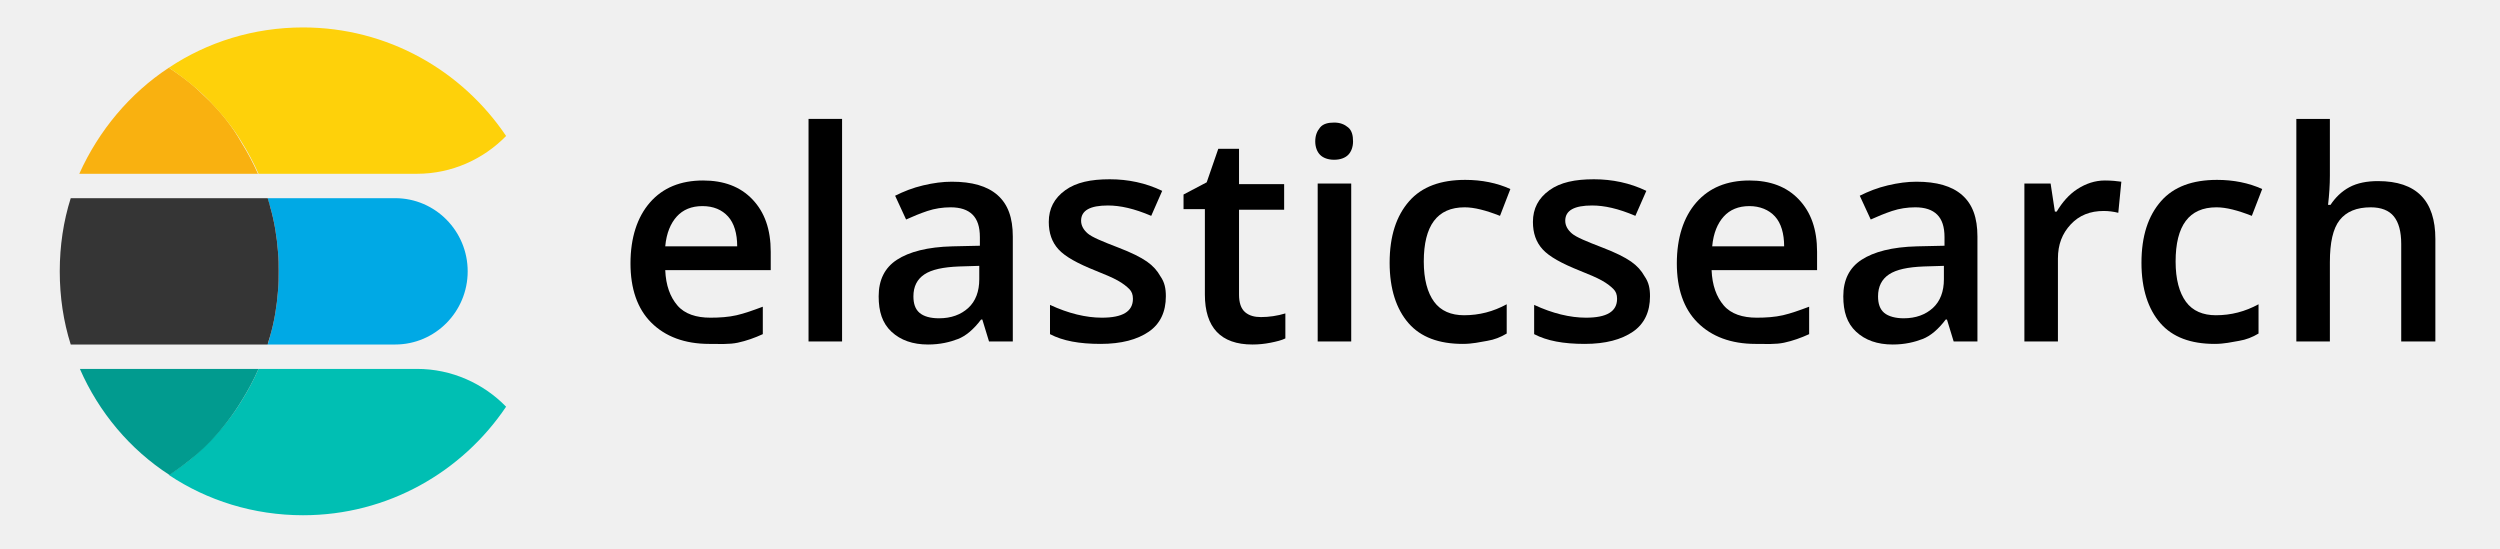
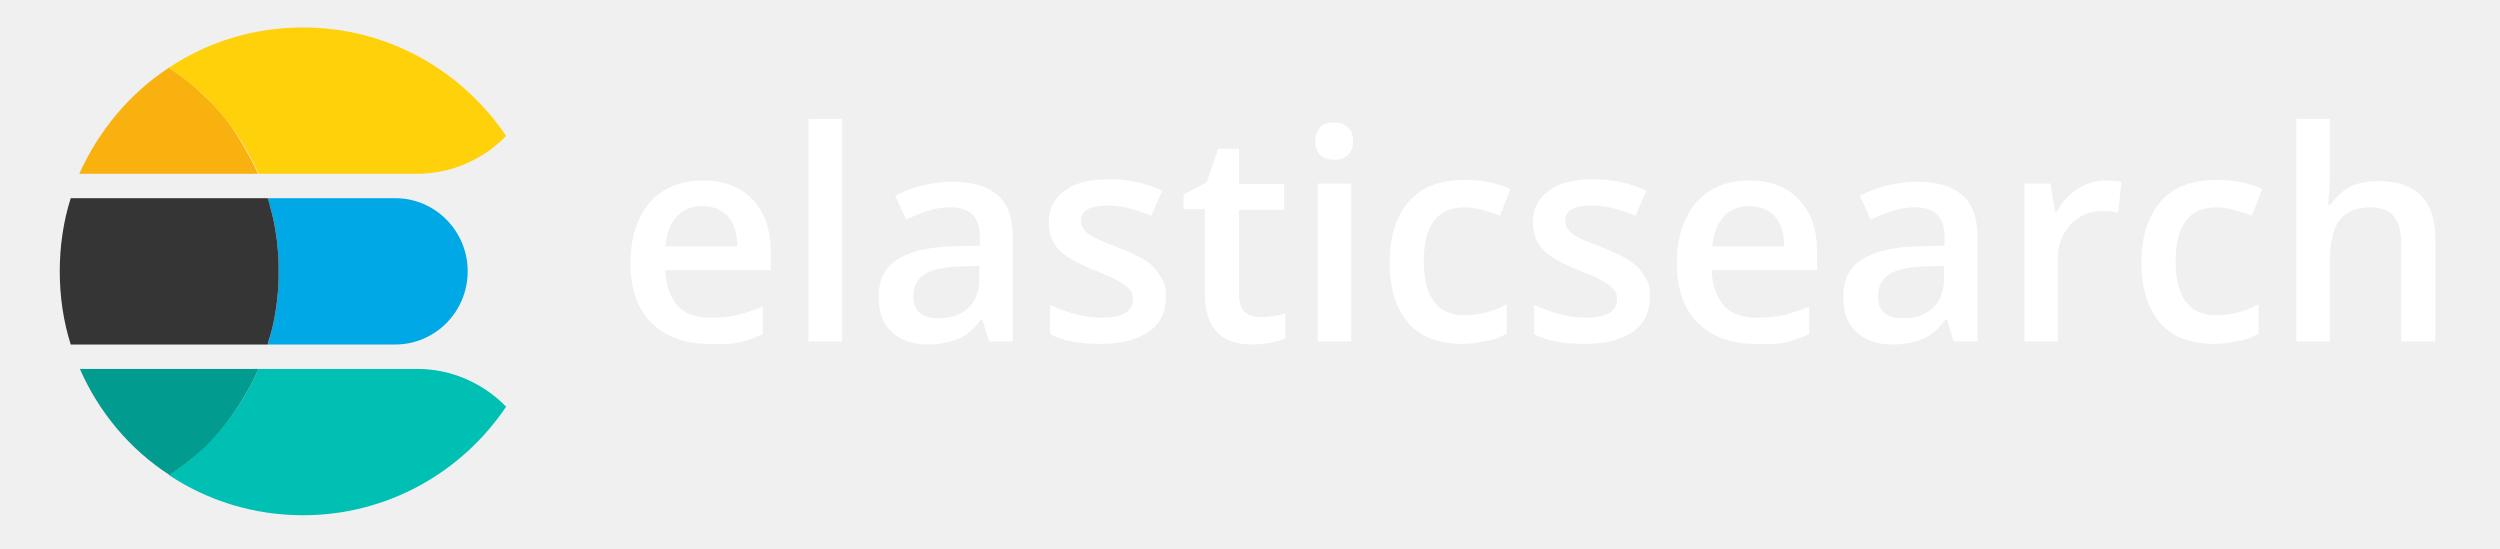
<svg xmlns="http://www.w3.org/2000/svg" enable-background="new 0 0 550 250" viewBox="77,83,410,90">
  <path d="m178 102.5h313v41h-313z" fill="none" />
  <g enable-background="new">
-     <path d="m193.3 139.4c-4 0-7.2-1.2-9.5-3.5s-3.4-5.6-3.4-9.7c0-4.2 1.1-7.6 3.2-10s5-3.6 8.7-3.6c3.4 0 6.1 1 8.1 3.1s3 4.9 3 8.6v3h-17.3c.1 2.5.8 4.4 2 5.8s3.1 2 5.4 2c1.5 0 3-.1 4.3-.4s2.7-.8 4.3-1.4v4.5c-1.3.6-2.7 1.1-4.1 1.4s-3 .2-4.7.2zm-1.1-22.6c-1.8 0-3.2.6-4.2 1.7s-1.7 2.7-1.9 4.9h11.8c0-2.1-.5-3.8-1.5-4.9s-2.4-1.7-4.2-1.7z" />
-     <path d="m215.1 139h-5.5v-36.5h5.5z" />
-     <path d="m239.2 139-1.1-3.6h-.2c-1.2 1.6-2.5 2.7-3.8 3.2s-2.9.9-4.9.9c-2.5 0-4.5-.7-6-2.1s-2.1-3.3-2.1-5.8c0-2.7 1-4.7 3-6s5-2.1 9.1-2.2l4.5-.1v-1.4c0-1.7-.4-2.9-1.2-3.7s-2-1.2-3.6-1.2c-1.3 0-2.6.2-3.8.6s-2.4.9-3.5 1.4l-1.8-3.9c1.4-.7 2.9-1.3 4.6-1.7s3.2-.6 4.7-.6c3.3 0 5.8.7 7.5 2.2s2.5 3.7 2.5 6.8v17.2zm-8.2-3.8c2 0 3.6-.6 4.8-1.7s1.8-2.7 1.8-4.7v-2.2l-3.3.1c-2.6.1-4.5.5-5.7 1.3s-1.8 2-1.8 3.6c0 1.2.3 2.1 1 2.7s1.8.9 3.2.9z" />
-     <path d="m268.2 131.6c0 2.5-.9 4.5-2.8 5.8s-4.5 2-7.9 2c-3.5 0-6.2-.5-8.3-1.6v-4.8c3 1.4 5.9 2.1 8.5 2.1 3.4 0 5.1-1 5.1-3.1 0-.7-.2-1.2-.6-1.6s-1-.9-1.9-1.4-2.1-1-3.6-1.6c-3-1.2-5-2.3-6.1-3.5s-1.6-2.7-1.6-4.5c0-2.2.9-3.9 2.7-5.2s4.2-1.8 7.3-1.8c3 0 5.9.6 8.6 1.9l-1.8 4.1c-2.8-1.2-5.1-1.7-7.1-1.7-2.9 0-4.4.8-4.4 2.5 0 .8.4 1.5 1.1 2.1s2.4 1.3 5 2.3c2.1.8 3.7 1.6 4.7 2.3s1.7 1.5 2.2 2.4c.7 1 .9 2 .9 3.3z" />
-     <path d="m283.8 135c1.3 0 2.7-.2 4-.6v4.1c-.6.3-1.4.5-2.4.7s-2 .3-3 .3c-5.2 0-7.8-2.8-7.8-8.2v-14h-3.5v-2.4l3.8-2 1.9-5.5h3.4v5.8h7.4v4.2h-7.4v13.9c0 1.3.3 2.3 1 2.9s1.6.8 2.6.8z" />
-     <path d="m292.7 106.2c0-1 .3-1.7.8-2.3s1.3-.8 2.3-.8 1.7.3 2.3.8.8 1.3.8 2.3c0 .9-.3 1.7-.8 2.2s-1.3.8-2.3.8-1.8-.3-2.3-.8-.8-1.3-.8-2.2zm5.9 32.8h-5.5v-25.9h5.5z" />
-     <path d="m316.9 139.4c-3.9 0-6.9-1.1-8.9-3.4s-3.1-5.6-3.1-9.9c0-4.4 1.1-7.7 3.2-10.1s5.2-3.5 9.2-3.5c2.7 0 5.2.5 7.4 1.5l-1.7 4.4c-2.3-.9-4.2-1.4-5.8-1.4-4.5 0-6.7 3-6.7 8.9 0 2.9.6 5.1 1.7 6.6s2.8 2.2 4.9 2.2c2.5 0 4.8-.6 7-1.8v4.8c-1 .6-2 1-3.2 1.2s-2.4.5-4 .5z" />
-     <path d="m347.6 131.6c0 2.5-.9 4.5-2.8 5.8s-4.5 2-7.9 2c-3.5 0-6.2-.5-8.3-1.6v-4.8c3 1.4 5.9 2.1 8.5 2.1 3.4 0 5.1-1 5.1-3.1 0-.7-.2-1.2-.6-1.6s-1-.9-1.9-1.4-2.1-1-3.6-1.6c-3-1.2-5-2.3-6.1-3.5s-1.6-2.7-1.6-4.5c0-2.2.9-3.9 2.7-5.2s4.2-1.8 7.3-1.8c3 0 5.9.6 8.6 1.9l-1.8 4.1c-2.8-1.2-5.1-1.7-7.1-1.7-2.9 0-4.4.8-4.4 2.5 0 .8.4 1.5 1.1 2.1s2.4 1.3 5 2.3c2.1.8 3.7 1.6 4.7 2.3s1.7 1.5 2.2 2.4c.7 1 .9 2 .9 3.3z" />
-     <path d="m364.9 139.4c-4 0-7.2-1.2-9.5-3.5s-3.4-5.6-3.4-9.7c0-4.2 1.1-7.6 3.2-10s5-3.6 8.7-3.6c3.4 0 6.1 1 8.1 3.1s3 4.9 3 8.6v3h-17.3c.1 2.5.8 4.4 2 5.8s3.1 2 5.4 2c1.5 0 3-.1 4.3-.4s2.7-.8 4.3-1.4v4.5c-1.3.6-2.7 1.1-4.1 1.4s-2.9.2-4.7.2zm-1-22.6c-1.8 0-3.2.6-4.2 1.7s-1.7 2.7-1.9 4.9h11.8c0-2.1-.5-3.8-1.5-4.9s-2.5-1.7-4.2-1.7z" />
-     <path d="m397.4 139-1.1-3.6h-.2c-1.2 1.6-2.5 2.7-3.8 3.2s-2.9.9-4.9.9c-2.5 0-4.5-.7-6-2.1s-2.1-3.3-2.1-5.8c0-2.7 1-4.7 3-6s5-2.1 9.1-2.2l4.5-.1v-1.4c0-1.7-.4-2.9-1.2-3.7s-2-1.2-3.6-1.2c-1.3 0-2.6.2-3.8.6s-2.4.9-3.5 1.4l-1.8-3.9c1.4-.7 2.9-1.3 4.6-1.7s3.2-.6 4.7-.6c3.3 0 5.8.7 7.5 2.2s2.5 3.7 2.5 6.8v17.2zm-8.2-3.8c2 0 3.6-.6 4.8-1.7s1.8-2.7 1.8-4.7v-2.2l-3.3.1c-2.6.1-4.5.5-5.7 1.3s-1.8 2-1.8 3.6c0 1.2.3 2.1 1 2.7s1.9.9 3.2.9z" />
-     <path d="m422.2 112.6c1.1 0 2 .1 2.7.2l-.5 5.1c-.8-.2-1.6-.3-2.4-.3-2.2 0-4 .7-5.4 2.2s-2.1 3.3-2.1 5.6v13.6h-5.5v-25.9h4.3l.7 4.6h.3c.9-1.5 2-2.8 3.4-3.7s2.9-1.4 4.5-1.4z" />
-     <path d="m440.2 139.4c-3.9 0-6.9-1.1-8.9-3.4s-3.1-5.6-3.1-9.9c0-4.4 1.1-7.7 3.2-10.1s5.2-3.5 9.2-3.5c2.7 0 5.2.5 7.4 1.5l-1.7 4.4c-2.3-.9-4.2-1.4-5.8-1.4-4.5 0-6.7 3-6.7 8.9 0 2.9.6 5.1 1.7 6.6s2.8 2.2 4.9 2.2c2.5 0 4.8-.6 7-1.8v4.8c-1 .6-2 1-3.2 1.2s-2.4.5-4 .5z" />
-     <path d="m476.3 139h-5.5v-16c0-2-.4-3.5-1.2-4.5s-2.1-1.5-3.8-1.5c-2.3 0-4 .7-5.1 2.1s-1.6 3.7-1.6 6.9v13h-5.5v-36.5h5.5v9.3c0 1.5-.1 3.1-.3 4.8h.4c.8-1.2 1.8-2.2 3.1-2.9s2.9-1 4.7-1c6.3 0 9.4 3.2 9.4 9.5v16.8z" />
+     <path d="m193.3 139.4c-4 0-7.2-1.2-9.5-3.5s-3.4-5.6-3.4-9.7c0-4.2 1.1-7.6 3.2-10s5-3.6 8.7-3.6c3.4 0 6.1 1 8.1 3.1s3 4.9 3 8.6v3h-17.3c.1 2.5.8 4.4 2 5.8s3.1 2 5.4 2c1.5 0 3-.1 4.3-.4s2.7-.8 4.3-1.4v4.5c-1.3.6-2.7 1.1-4.1 1.4s-3 .2-4.7.2zm-1.1-22.6c-1.8 0-3.2.6-4.2 1.7s-1.7 2.7-1.9 4.9h11.8c0-2.1-.5-3.8-1.5-4.9s-2.4-1.7-4.2-1.7z" fill="#FFF" />
+     <path d="m215.1 139h-5.5v-36.5h5.5z" fill="#FFF" />
+     <path d="m239.2 139-1.1-3.6h-.2c-1.2 1.6-2.5 2.7-3.8 3.2s-2.9.9-4.9.9c-2.5 0-4.5-.7-6-2.1s-2.1-3.3-2.1-5.8c0-2.7 1-4.7 3-6s5-2.1 9.1-2.2l4.5-.1v-1.4c0-1.7-.4-2.9-1.2-3.7s-2-1.2-3.6-1.2c-1.3 0-2.6.2-3.8.6s-2.4.9-3.5 1.4l-1.8-3.9c1.4-.7 2.9-1.3 4.6-1.7s3.2-.6 4.7-.6c3.3 0 5.8.7 7.5 2.2s2.5 3.7 2.5 6.8v17.2zm-8.2-3.8c2 0 3.6-.6 4.8-1.7s1.8-2.7 1.8-4.7v-2.2l-3.3.1c-2.6.1-4.5.5-5.7 1.3s-1.8 2-1.8 3.6c0 1.2.3 2.1 1 2.7s1.8.9 3.2.9z" fill="#FFF" />
+     <path d="m268.2 131.6c0 2.5-.9 4.5-2.8 5.8s-4.5 2-7.9 2c-3.5 0-6.2-.5-8.3-1.6v-4.8c3 1.4 5.9 2.1 8.5 2.1 3.4 0 5.1-1 5.1-3.1 0-.7-.2-1.2-.6-1.6s-1-.9-1.9-1.4-2.1-1-3.6-1.6c-3-1.2-5-2.3-6.1-3.5s-1.6-2.7-1.6-4.5c0-2.2.9-3.9 2.7-5.2s4.2-1.8 7.3-1.8c3 0 5.9.6 8.6 1.9l-1.8 4.1c-2.8-1.2-5.1-1.7-7.1-1.7-2.9 0-4.4.8-4.4 2.5 0 .8.4 1.5 1.1 2.1s2.4 1.3 5 2.3c2.1.8 3.7 1.6 4.7 2.3s1.7 1.5 2.2 2.4c.7 1 .9 2 .9 3.3z" fill="#FFF" />
+     <path d="m283.8 135c1.3 0 2.7-.2 4-.6v4.1c-.6.3-1.4.5-2.4.7s-2 .3-3 .3c-5.2 0-7.8-2.8-7.8-8.2v-14h-3.5v-2.4l3.8-2 1.9-5.5h3.4v5.8h7.4v4.2h-7.4v13.9c0 1.3.3 2.3 1 2.9s1.6.8 2.6.8z" fill="#FFF" />
+     <path d="m292.7 106.2c0-1 .3-1.7.8-2.3s1.3-.8 2.3-.8 1.7.3 2.3.8.8 1.3.8 2.3c0 .9-.3 1.7-.8 2.2s-1.3.8-2.3.8-1.8-.3-2.3-.8-.8-1.3-.8-2.2zm5.9 32.8h-5.5v-25.9h5.5z" fill="#FFF" />
+     <path d="m316.9 139.4c-3.9 0-6.9-1.1-8.9-3.4s-3.1-5.6-3.1-9.9c0-4.4 1.1-7.7 3.2-10.1s5.2-3.5 9.2-3.5c2.7 0 5.2.5 7.4 1.5l-1.7 4.4c-2.3-.9-4.2-1.4-5.8-1.4-4.5 0-6.7 3-6.7 8.9 0 2.9.6 5.1 1.7 6.6s2.8 2.2 4.9 2.2c2.5 0 4.8-.6 7-1.8v4.8c-1 .6-2 1-3.2 1.2s-2.4.5-4 .5z" fill="#FFF" />
+     <path d="m347.6 131.6c0 2.5-.9 4.5-2.8 5.8s-4.5 2-7.9 2c-3.5 0-6.2-.5-8.3-1.6v-4.8c3 1.4 5.9 2.1 8.5 2.1 3.4 0 5.1-1 5.1-3.1 0-.7-.2-1.2-.6-1.6s-1-.9-1.9-1.4-2.1-1-3.6-1.6c-3-1.2-5-2.3-6.1-3.5s-1.6-2.7-1.6-4.5c0-2.2.9-3.9 2.7-5.2s4.2-1.8 7.3-1.8c3 0 5.9.6 8.6 1.9l-1.8 4.1c-2.8-1.2-5.1-1.7-7.1-1.7-2.9 0-4.4.8-4.4 2.5 0 .8.4 1.5 1.1 2.1s2.4 1.3 5 2.3c2.1.8 3.7 1.6 4.7 2.3s1.7 1.5 2.2 2.4c.7 1 .9 2 .9 3.3z" fill="#FFF" />
+     <path d="m364.9 139.4c-4 0-7.2-1.2-9.5-3.5s-3.4-5.6-3.4-9.7c0-4.2 1.1-7.6 3.2-10s5-3.6 8.7-3.6c3.4 0 6.1 1 8.1 3.1s3 4.9 3 8.6v3h-17.3c.1 2.5.8 4.4 2 5.8s3.1 2 5.4 2c1.5 0 3-.1 4.3-.4s2.7-.8 4.3-1.4v4.5c-1.3.6-2.7 1.1-4.1 1.4s-2.9.2-4.7.2zm-1-22.6c-1.8 0-3.2.6-4.2 1.7s-1.7 2.7-1.9 4.9h11.8c0-2.1-.5-3.8-1.5-4.9s-2.5-1.7-4.2-1.7z" fill="#FFF" />
+     <path d="m397.4 139-1.1-3.6h-.2c-1.2 1.6-2.5 2.7-3.8 3.2s-2.9.9-4.9.9c-2.5 0-4.5-.7-6-2.1s-2.1-3.3-2.1-5.8c0-2.7 1-4.7 3-6s5-2.1 9.1-2.2l4.5-.1v-1.4c0-1.7-.4-2.9-1.2-3.7s-2-1.2-3.6-1.2c-1.3 0-2.6.2-3.8.6s-2.4.9-3.5 1.4l-1.8-3.9c1.4-.7 2.9-1.3 4.6-1.7s3.2-.6 4.7-.6c3.3 0 5.8.7 7.5 2.2s2.5 3.7 2.5 6.8v17.2zm-8.2-3.8c2 0 3.6-.6 4.8-1.7s1.8-2.7 1.8-4.7v-2.2l-3.3.1c-2.6.1-4.5.5-5.7 1.3s-1.8 2-1.8 3.6c0 1.2.3 2.1 1 2.7s1.9.9 3.2.9z" fill="#FFF" />
+     <path d="m422.2 112.6c1.1 0 2 .1 2.7.2l-.5 5.1c-.8-.2-1.6-.3-2.4-.3-2.2 0-4 .7-5.4 2.2s-2.1 3.3-2.1 5.6v13.6h-5.5v-25.9h4.3l.7 4.6h.3c.9-1.5 2-2.8 3.4-3.7s2.9-1.4 4.5-1.4z" fill="#FFF" />
+     <path d="m440.2 139.4c-3.9 0-6.9-1.1-8.9-3.4s-3.1-5.6-3.1-9.9c0-4.4 1.1-7.7 3.2-10.1s5.2-3.5 9.2-3.5c2.7 0 5.2.5 7.4 1.5l-1.7 4.4c-2.3-.9-4.2-1.4-5.8-1.4-4.5 0-6.7 3-6.7 8.9 0 2.9.6 5.1 1.7 6.6s2.8 2.2 4.9 2.2c2.5 0 4.8-.6 7-1.8v4.8c-1 .6-2 1-3.2 1.2s-2.4.5-4 .5z" fill="#FFF" />
+     <path d="m476.3 139h-5.5v-16c0-2-.4-3.5-1.2-4.5s-2.1-1.5-3.8-1.5c-2.3 0-4 .7-5.1 2.1s-1.6 3.7-1.6 6.9v13h-5.5v-36.5h5.5v9.3c0 1.5-.1 3.1-.3 4.8h.4c.8-1.2 1.8-2.2 3.1-2.9s2.9-1 4.7-1c6.3 0 9.4 3.2 9.4 9.5v16.8z" fill="#FFF" />
  </g>
  <path d="m141.8 115.5h-20.9c.1.5.3 1 .4 1.4.7 2.4 1.1 4.9 1.3 7.5.1 1 .1 2.1.1 3.1s0 2.1-.1 3.1c-.2 2.6-.6 5.1-1.3 7.5-.1.5-.3 1-.4 1.4h20.9c6.6 0 11.9-5.4 11.9-12s-5.3-12-11.9-12z" fill="#00a9e5" />
  <path d="m122.6 130.6c.1-1 .1-2.1.1-3.1s0-2.1-.1-3.1c-.2-2.6-.6-5.1-1.3-7.5-.1-.5-.3-1-.4-1.4h-32.3c-1.2 3.8-1.8 7.8-1.8 12s.6 8.2 1.8 12h32.3c.1-.5.3-1 .4-1.4.7-2.4 1.1-4.9 1.3-7.5z" fill="#353535" />
  <path d="m145.4 143.5h-26c-.8 1.8-1.7 3.5-2.7 5.1-1.5 2.5-3.3 4.7-5.3 6.8-.7.7-1.4 1.3-2.1 2-1.4 1.3-3 2.4-4.6 3.5 6.3 4.2 13.9 6.6 22 6.6 13.9 0 26.1-7.1 33.3-17.8-3.7-3.8-8.9-6.2-14.6-6.2z" fill="#00bfb3" />
  <path d="m116.7 148.6c1-1.6 1.9-3.3 2.7-5.1h-29.3c3.1 7.1 8.2 13.2 14.7 17.4 1.6-1.1 3.1-2.2 4.6-3.5.7-.6 1.4-1.3 2.1-2 1.9-2 3.7-4.3 5.2-6.8z" fill="#019b8f" />
  <path d="m111.4 99.6c-.7-.7-1.4-1.3-2.1-2-1.4-1.3-3-2.4-4.6-3.5-6.4 4.2-11.5 10.3-14.7 17.4h29.3c-.8-1.8-1.7-3.5-2.7-5.1-1.4-2.5-3.2-4.8-5.2-6.8z" fill="#f9b110" />
  <path d="m126.7 87.5c-8.1 0-15.7 2.4-22 6.6 1.6 1.1 3.1 2.2 4.6 3.5.7.6 1.4 1.3 2.1 2 2 2.1 3.8 4.3 5.3 6.8 1 1.6 1.9 3.3 2.7 5.1h26c5.7 0 10.9-2.4 14.6-6.2-7.2-10.7-19.4-17.8-33.3-17.8z" fill="#fed10a" />
</svg>
